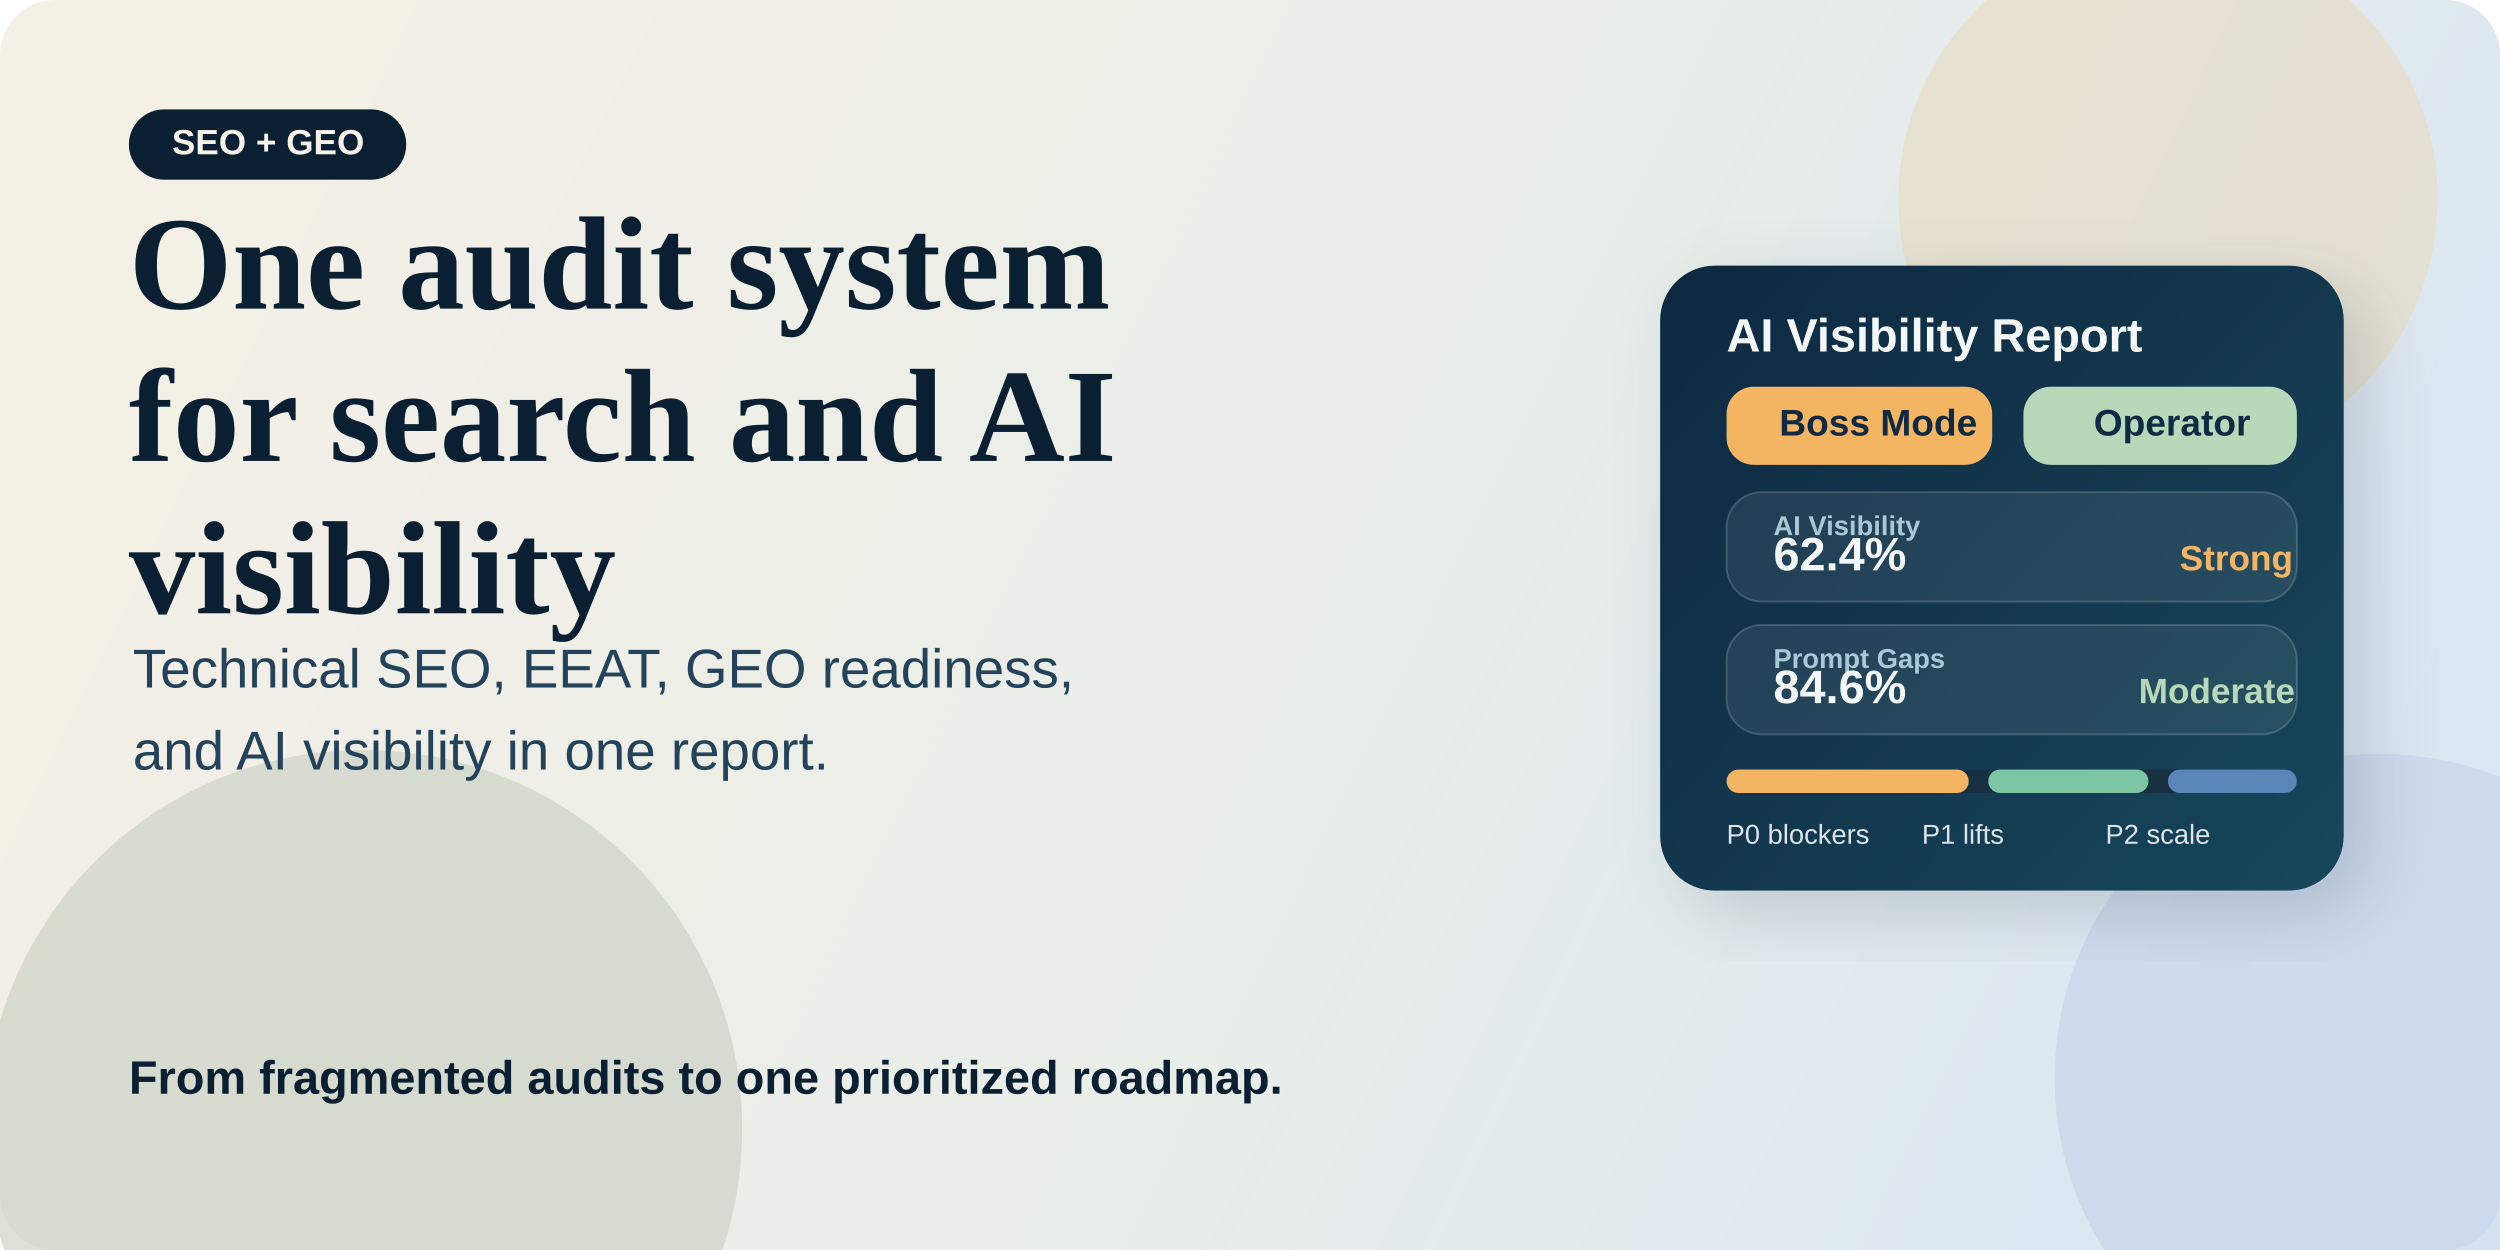
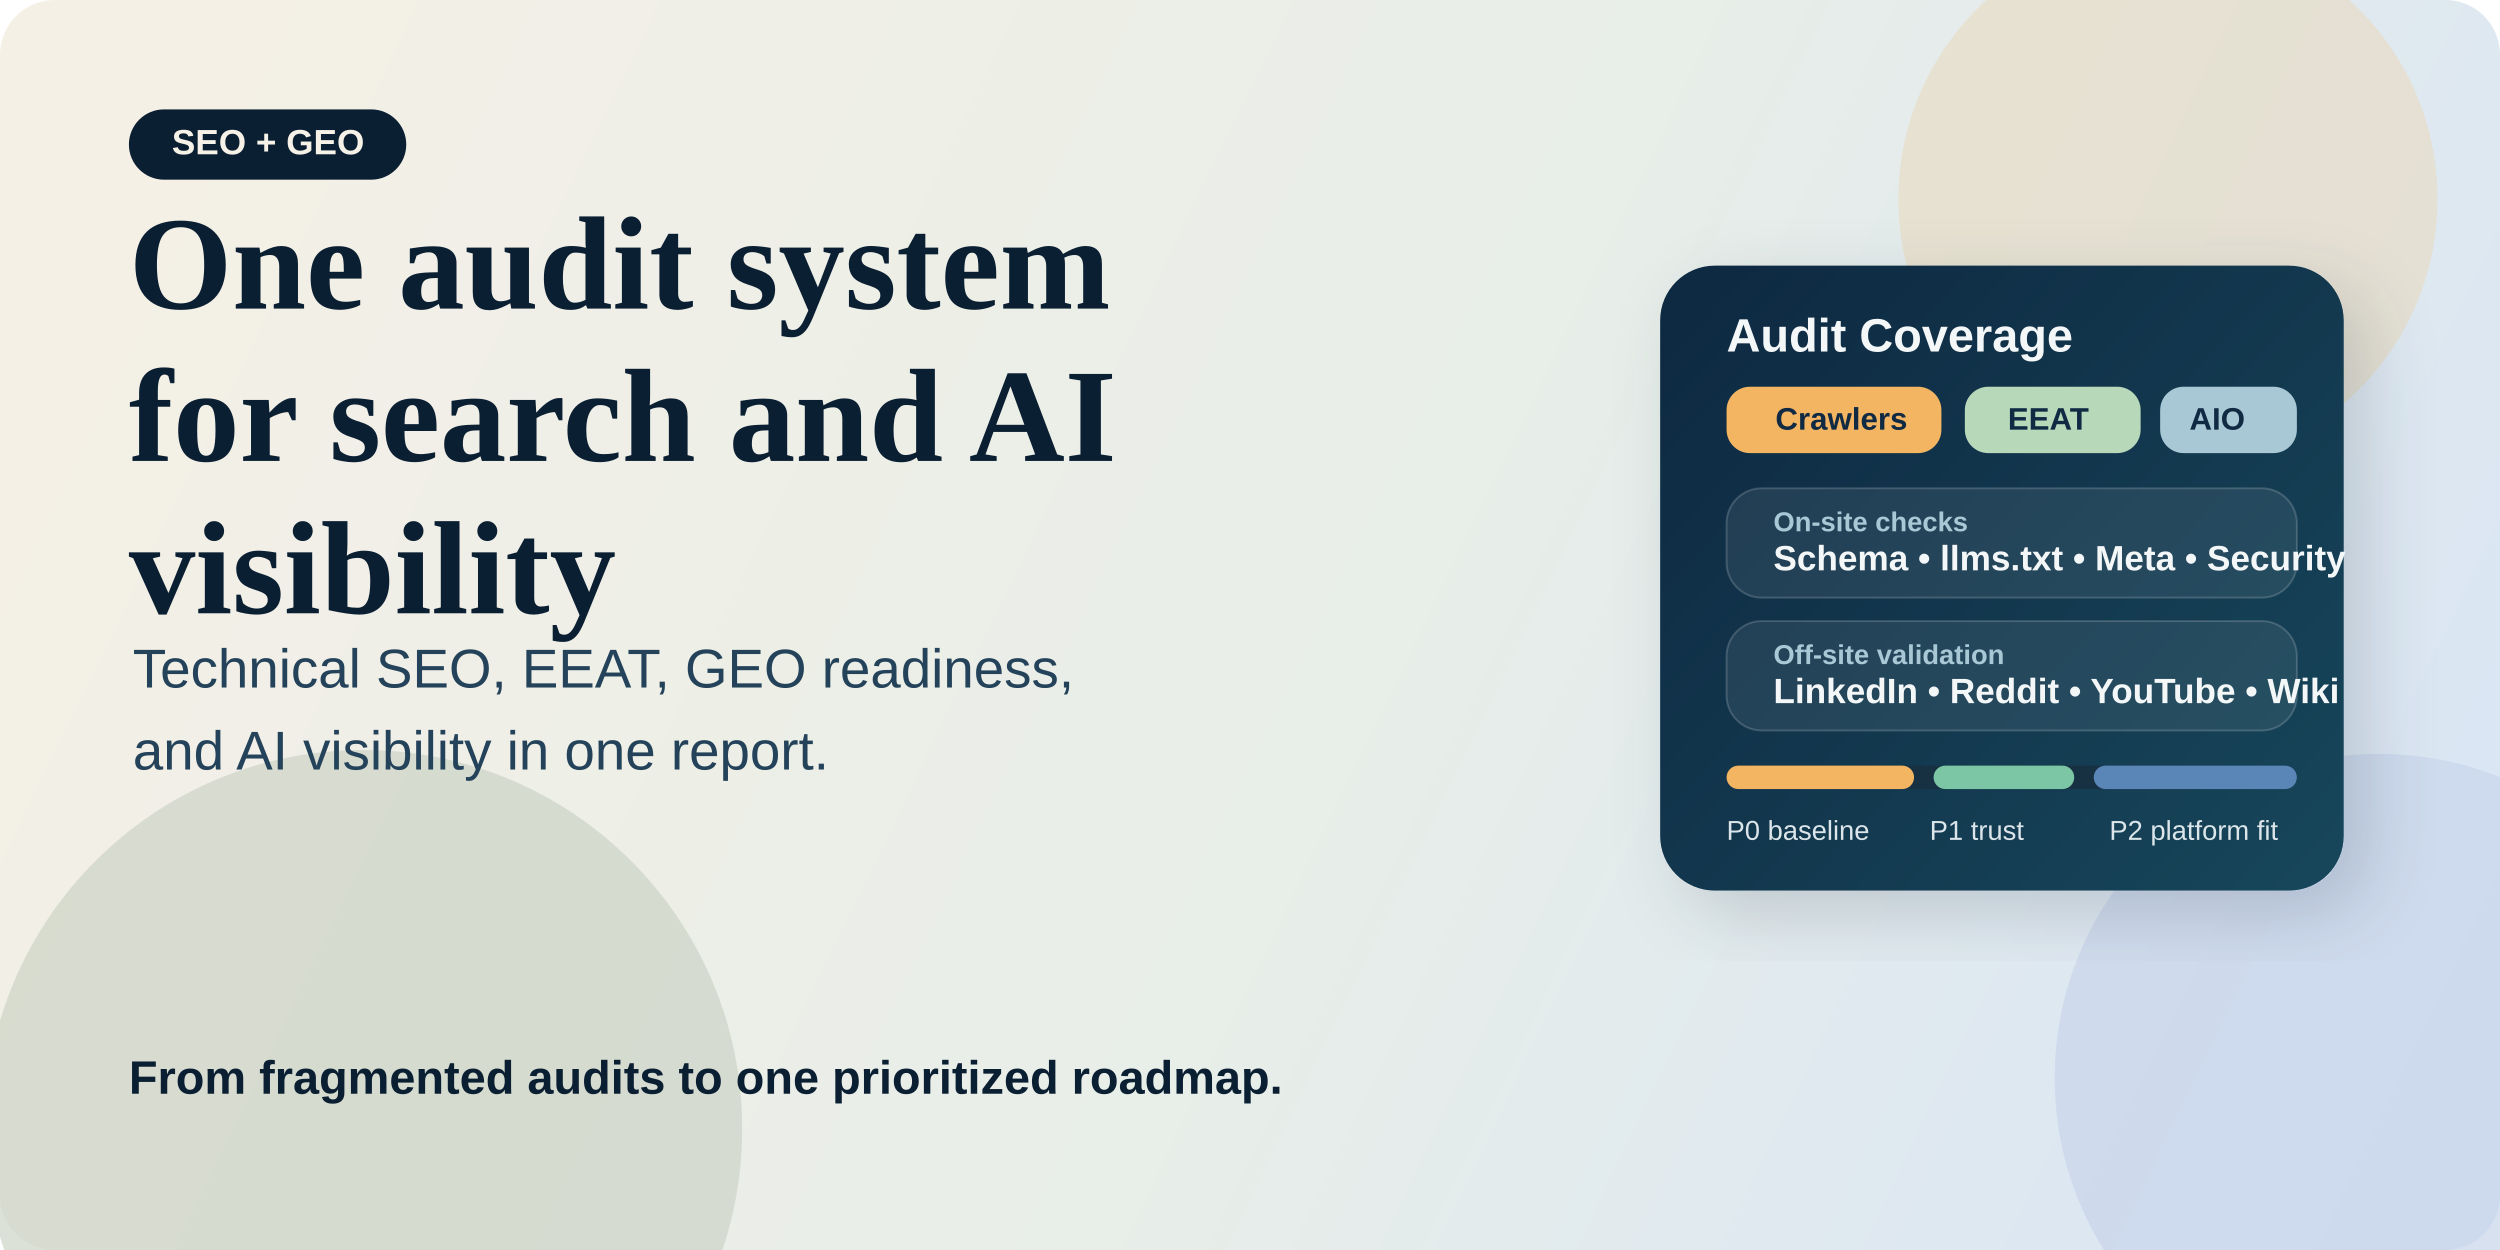
<svg xmlns="http://www.w3.org/2000/svg" width="1280" height="640" viewBox="0 0 1280 640" fill="none">
  <defs>
    <linearGradient id="bg" x1="44" y1="34" x2="1224" y2="606" gradientUnits="userSpaceOnUse">
      <stop stop-color="#F5F0E6" />
      <stop offset="0.55" stop-color="#E8EEE8" />
      <stop offset="1" stop-color="#D9E5F5" />
    </linearGradient>
    <linearGradient id="panel" x1="830" y1="130" x2="1184" y2="468" gradientUnits="userSpaceOnUse">
      <stop stop-color="#0D2740" />
      <stop offset="1" stop-color="#17465A" />
    </linearGradient>
    <filter id="shadow" x="818" y="102" width="430" height="390" filterUnits="userSpaceOnUse" color-interpolation-filters="sRGB">
      <feFlood flood-opacity="0" result="BackgroundImageFix" />
      <feColorMatrix in="SourceAlpha" type="matrix" values="0 0 0 0 0 0 0 0 0 0 0 0 0 0 0 0 0 0 127 0" result="hardAlpha" />
      <feOffset dx="12" dy="12" />
      <feGaussianBlur stdDeviation="18" />
      <feComposite in2="hardAlpha" operator="out" />
      <feColorMatrix type="matrix" values="0 0 0 0 0.05 0 0 0 0 0.11 0 0 0 0 0.17 0 0 0 0.16 0" />
      <feBlend mode="normal" in2="BackgroundImageFix" result="effect1_dropShadow_1_2" />
      <feBlend mode="normal" in="SourceGraphic" in2="effect1_dropShadow_1_2" result="shape" />
    </filter>
  </defs>
  <rect width="1280" height="640" rx="28" fill="url(#bg)" />
  <circle cx="1110" cy="102" r="138" fill="#E9D9BC" fill-opacity="0.55" />
  <circle cx="186" cy="578" r="194" fill="#C9D1C4" fill-opacity="0.65" />
  <circle cx="1218" cy="552" r="166" fill="#C9D6EB" fill-opacity="0.72" />
  <rect x="66" y="56" width="142" height="36" rx="18" fill="#0B1F33" />
  <text x="88" y="79" fill="#F7F2E8" font-family="Arial, Helvetica, sans-serif" font-size="18" font-weight="700">SEO + GEO</text>
  <text x="66" y="158" fill="#0B1F33" font-family="Georgia, 'Times New Roman', serif" font-size="68" font-weight="700">
    <tspan x="66" dy="0">One audit system</tspan>
    <tspan x="66" dy="78">for search and AI</tspan>
    <tspan x="66" dy="78">visibility</tspan>
  </text>
  <text x="68" y="352" fill="#24435A" font-family="Arial, Helvetica, sans-serif" font-size="28" font-weight="400">
    <tspan x="68" dy="0">Technical SEO, EEAT, GEO readiness,</tspan>
    <tspan x="68" dy="42">and AI visibility in one report.</tspan>
  </text>
  <g filter="url(#shadow)">
    <rect x="850" y="136" width="350" height="320" rx="28" fill="url(#panel)" />
  </g>
-   <text x="884" y="180" fill="#F4F7F8" font-family="Arial, Helvetica, sans-serif" font-size="24" font-weight="700">AI Visibility Report</text>
-   <rect x="884" y="198" width="136" height="40" rx="14" fill="#F3B562" />
-   <text x="911" y="223" fill="#102A43" font-family="Arial, Helvetica, sans-serif" font-size="19" font-weight="700">Boss Mode</text>
-   <rect x="1036" y="198" width="140" height="40" rx="14" fill="#B8D8BA" />
-   <text x="1072" y="223" fill="#102A43" font-family="Arial, Helvetica, sans-serif" font-size="19" font-weight="700">Operator</text>
-   <rect x="884" y="252" width="292" height="56" rx="18" fill="#F4F7F8" fill-opacity="0.08" stroke="#F4F7F8" stroke-opacity="0.18" />
-   <text x="908" y="274" fill="#A9C8D6" font-family="Arial, Helvetica, sans-serif" font-size="14" font-weight="600">AI Visibility</text>
-   <text x="908" y="292" fill="#F4F7F8" font-family="Arial, Helvetica, sans-serif" font-size="24" font-weight="700">62.4%</text>
-   <text x="1116" y="292" fill="#F3B562" font-family="Arial, Helvetica, sans-serif" font-size="18" font-weight="700">Strong</text>
-   <rect x="884" y="320" width="292" height="56" rx="18" fill="#F4F7F8" fill-opacity="0.08" stroke="#F4F7F8" stroke-opacity="0.18" />
-   <text x="908" y="342" fill="#A9C8D6" font-family="Arial, Helvetica, sans-serif" font-size="14" font-weight="600">Prompt Gaps</text>
-   <text x="908" y="360" fill="#F4F7F8" font-family="Arial, Helvetica, sans-serif" font-size="24" font-weight="700">84.6%</text>
-   <text x="1095" y="360" fill="#B8D8BA" font-family="Arial, Helvetica, sans-serif" font-size="18" font-weight="700">Moderate</text>
-   <rect x="884" y="394" width="292" height="12" rx="6" fill="#173042" />
-   <rect x="884" y="394" width="124" height="12" rx="6" fill="#F3B562" />
-   <rect x="1018" y="394" width="82" height="12" rx="6" fill="#7CC6A6" />
-   <rect x="1110" y="394" width="66" height="12" rx="6" fill="#5A86B7" />
-   <text x="884" y="432" fill="#DCE6EA" font-family="Arial, Helvetica, sans-serif" font-size="14" font-weight="500">P0 blockers</text>
-   <text x="984" y="432" fill="#DCE6EA" font-family="Arial, Helvetica, sans-serif" font-size="14" font-weight="500">P1 lifts</text>
-   <text x="1078" y="432" fill="#DCE6EA" font-family="Arial, Helvetica, sans-serif" font-size="14" font-weight="500">P2 scale</text>
+   <text x="884" y="180" fill="#F4F7F8" font-family="Arial, Helvetica, sans-serif" font-size="24" font-weight="700">Audit Coverage</text>
+   <rect x="884" y="198" width="110" height="34" rx="12" fill="#F3B562" />
+   <text x="909" y="220" fill="#102A43" font-family="Arial, Helvetica, sans-serif" font-size="16" font-weight="700">Crawlers</text>
+   <rect x="1006" y="198" width="90" height="34" rx="12" fill="#B8D8BA" />
+   <text x="1028" y="220" fill="#102A43" font-family="Arial, Helvetica, sans-serif" font-size="16" font-weight="700">EEAT</text>
+   <rect x="1106" y="198" width="70" height="34" rx="12" fill="#A9C8D6" />
+   <text x="1121" y="220" fill="#102A43" font-family="Arial, Helvetica, sans-serif" font-size="16" font-weight="700">AIO</text>
+   <rect x="884" y="250" width="292" height="56" rx="18" fill="#F4F7F8" fill-opacity="0.08" stroke="#F4F7F8" stroke-opacity="0.18" />
+   <text x="908" y="272" fill="#A9C8D6" font-family="Arial, Helvetica, sans-serif" font-size="14" font-weight="600">On-site checks</text>
+   <text x="908" y="292" fill="#F4F7F8" font-family="Arial, Helvetica, sans-serif" font-size="18" font-weight="700">Schema  •  llms.txt  •  Meta  •  Security</text>
+   <rect x="884" y="318" width="292" height="56" rx="18" fill="#F4F7F8" fill-opacity="0.08" stroke="#F4F7F8" stroke-opacity="0.18" />
+   <text x="908" y="340" fill="#A9C8D6" font-family="Arial, Helvetica, sans-serif" font-size="14" font-weight="600">Off-site validation</text>
+   <text x="908" y="360" fill="#F4F7F8" font-family="Arial, Helvetica, sans-serif" font-size="18" font-weight="700">LinkedIn  •  Reddit  •  YouTube  •  Wiki</text>
+   <rect x="884" y="392" width="292" height="12" rx="6" fill="#173042" />
+   <rect x="884" y="392" width="96" height="12" rx="6" fill="#F3B562" />
+   <rect x="990" y="392" width="72" height="12" rx="6" fill="#7CC6A6" />
+   <rect x="1072" y="392" width="104" height="12" rx="6" fill="#5A86B7" />
+   <text x="884" y="430" fill="#DCE6EA" font-family="Arial, Helvetica, sans-serif" font-size="14" font-weight="500">P0 baseline</text>
+   <text x="988" y="430" fill="#DCE6EA" font-family="Arial, Helvetica, sans-serif" font-size="14" font-weight="500">P1 trust</text>
+   <text x="1080" y="430" fill="#DCE6EA" font-family="Arial, Helvetica, sans-serif" font-size="14" font-weight="500">P2 platform fit</text>
  <text x="66" y="560" fill="#0B1F33" font-family="Arial, Helvetica, sans-serif" font-size="24" font-weight="700">From fragmented audits to one prioritized roadmap.</text>
</svg>
